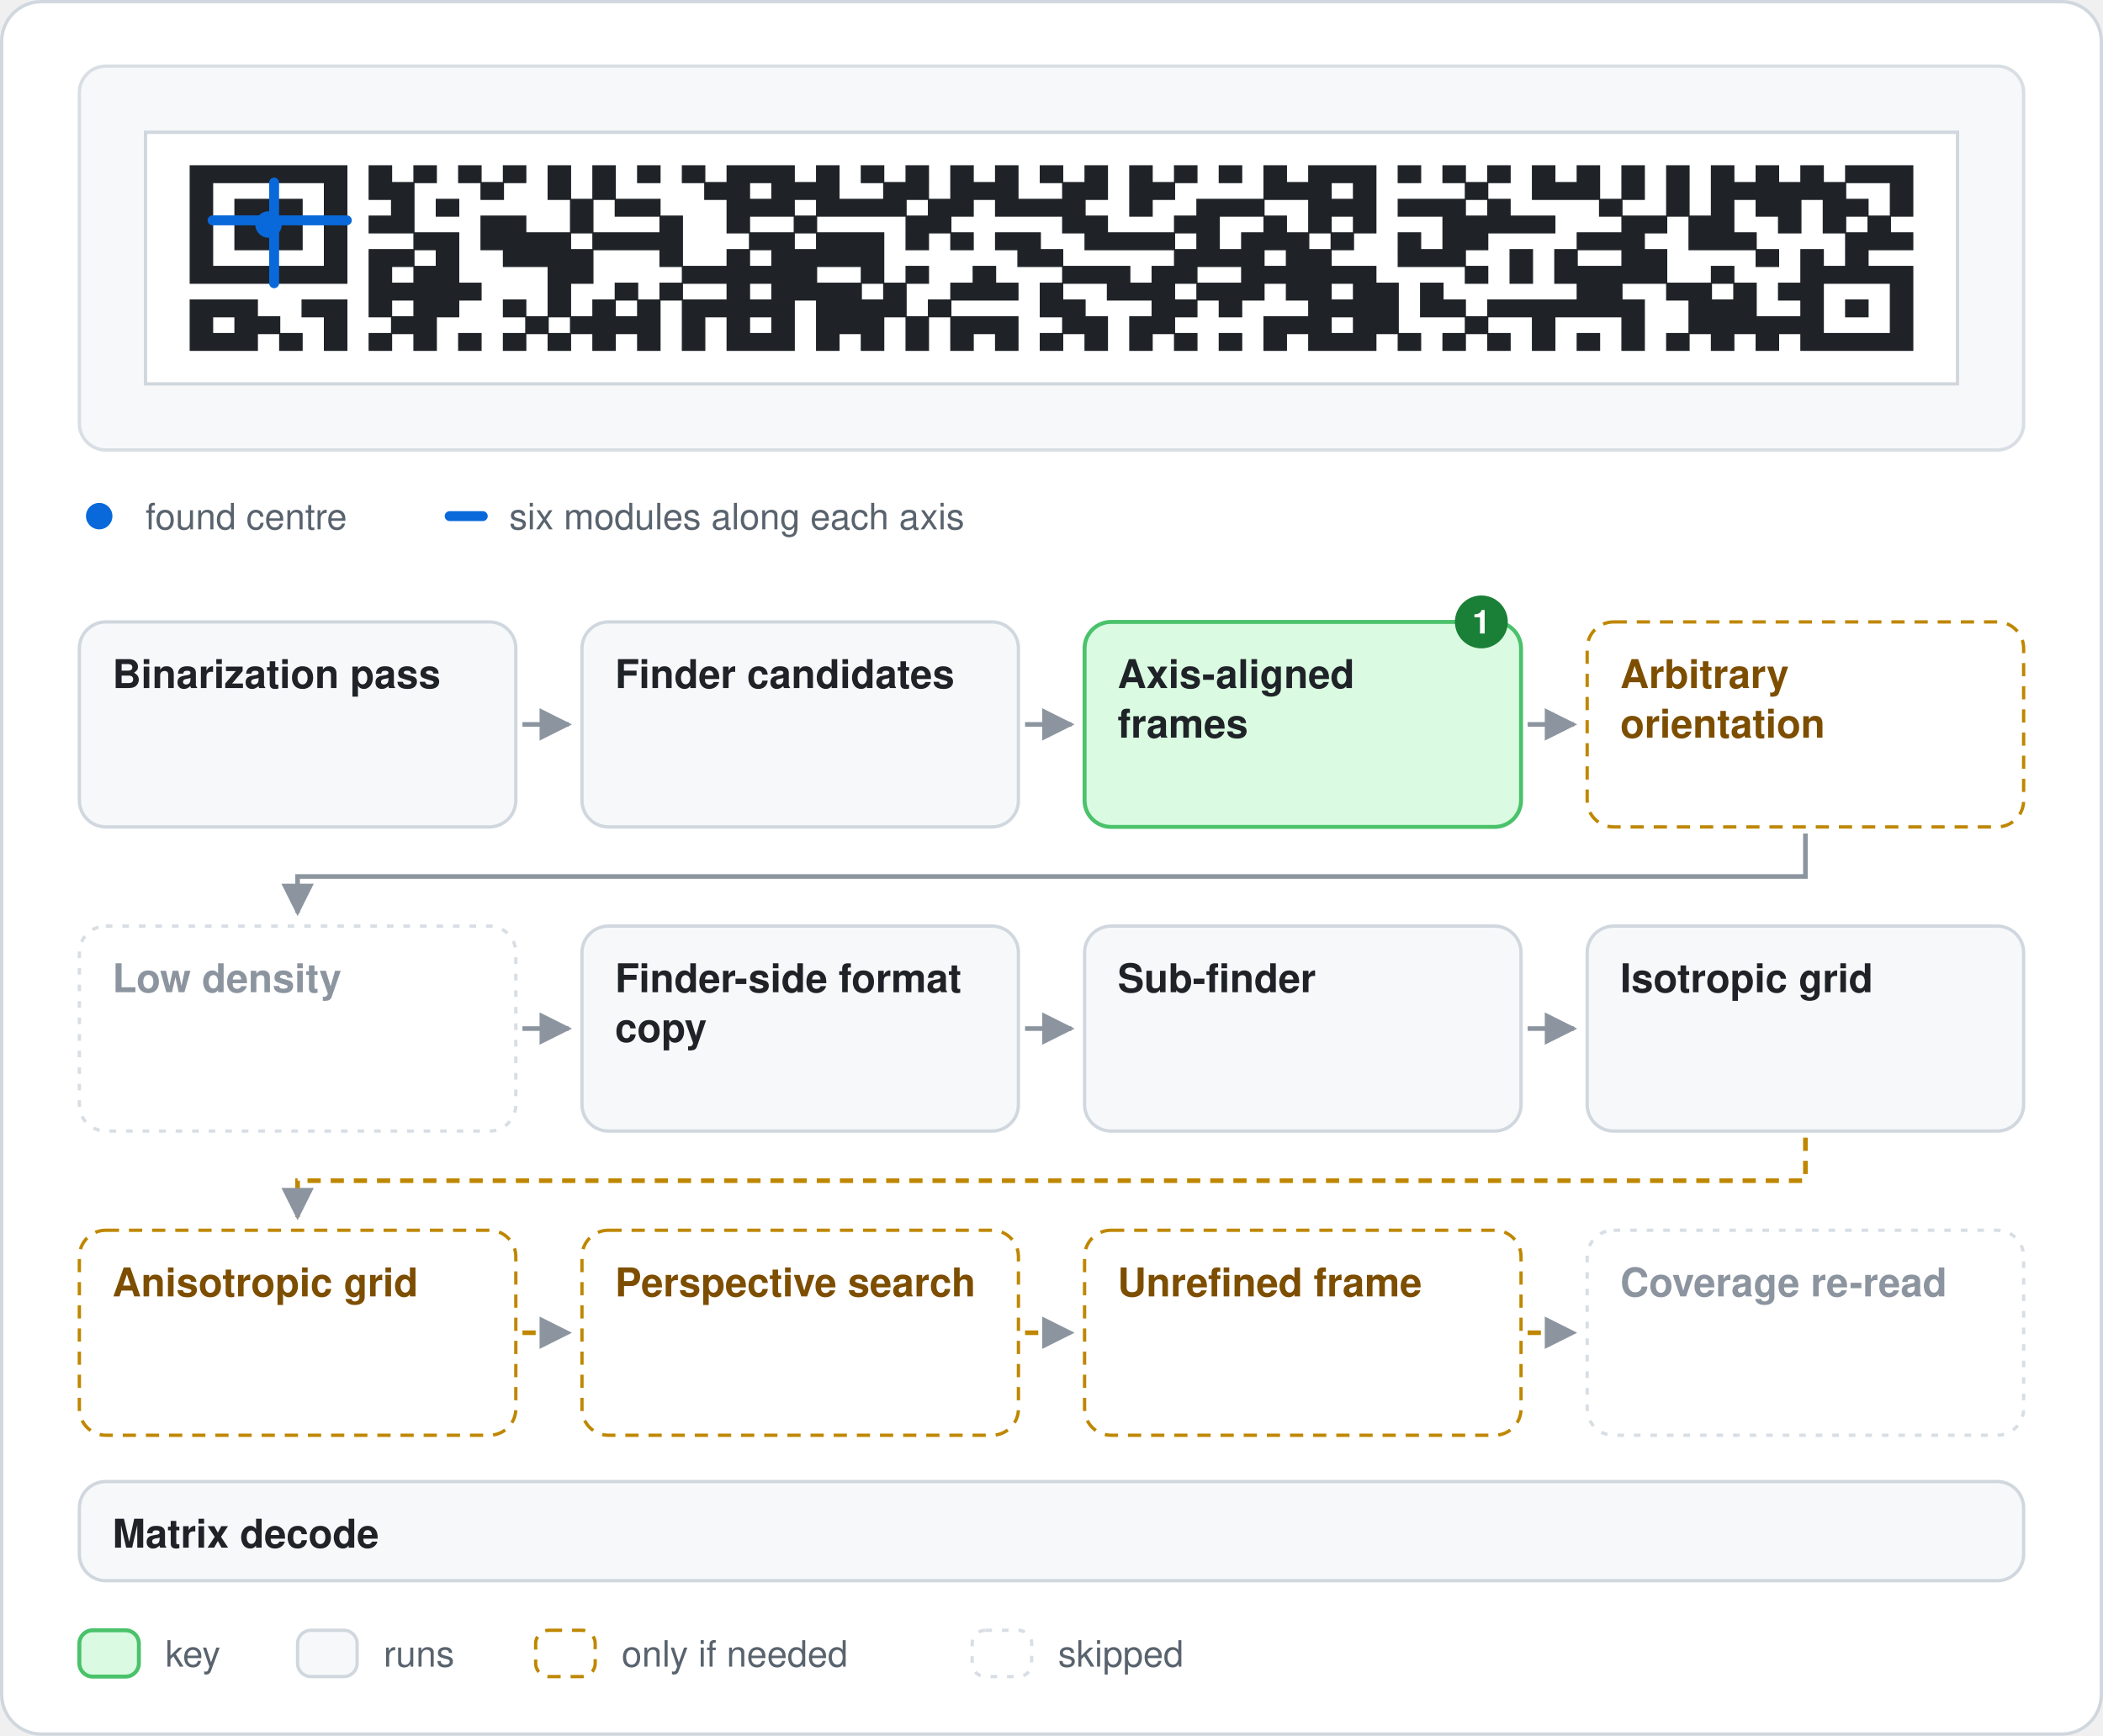
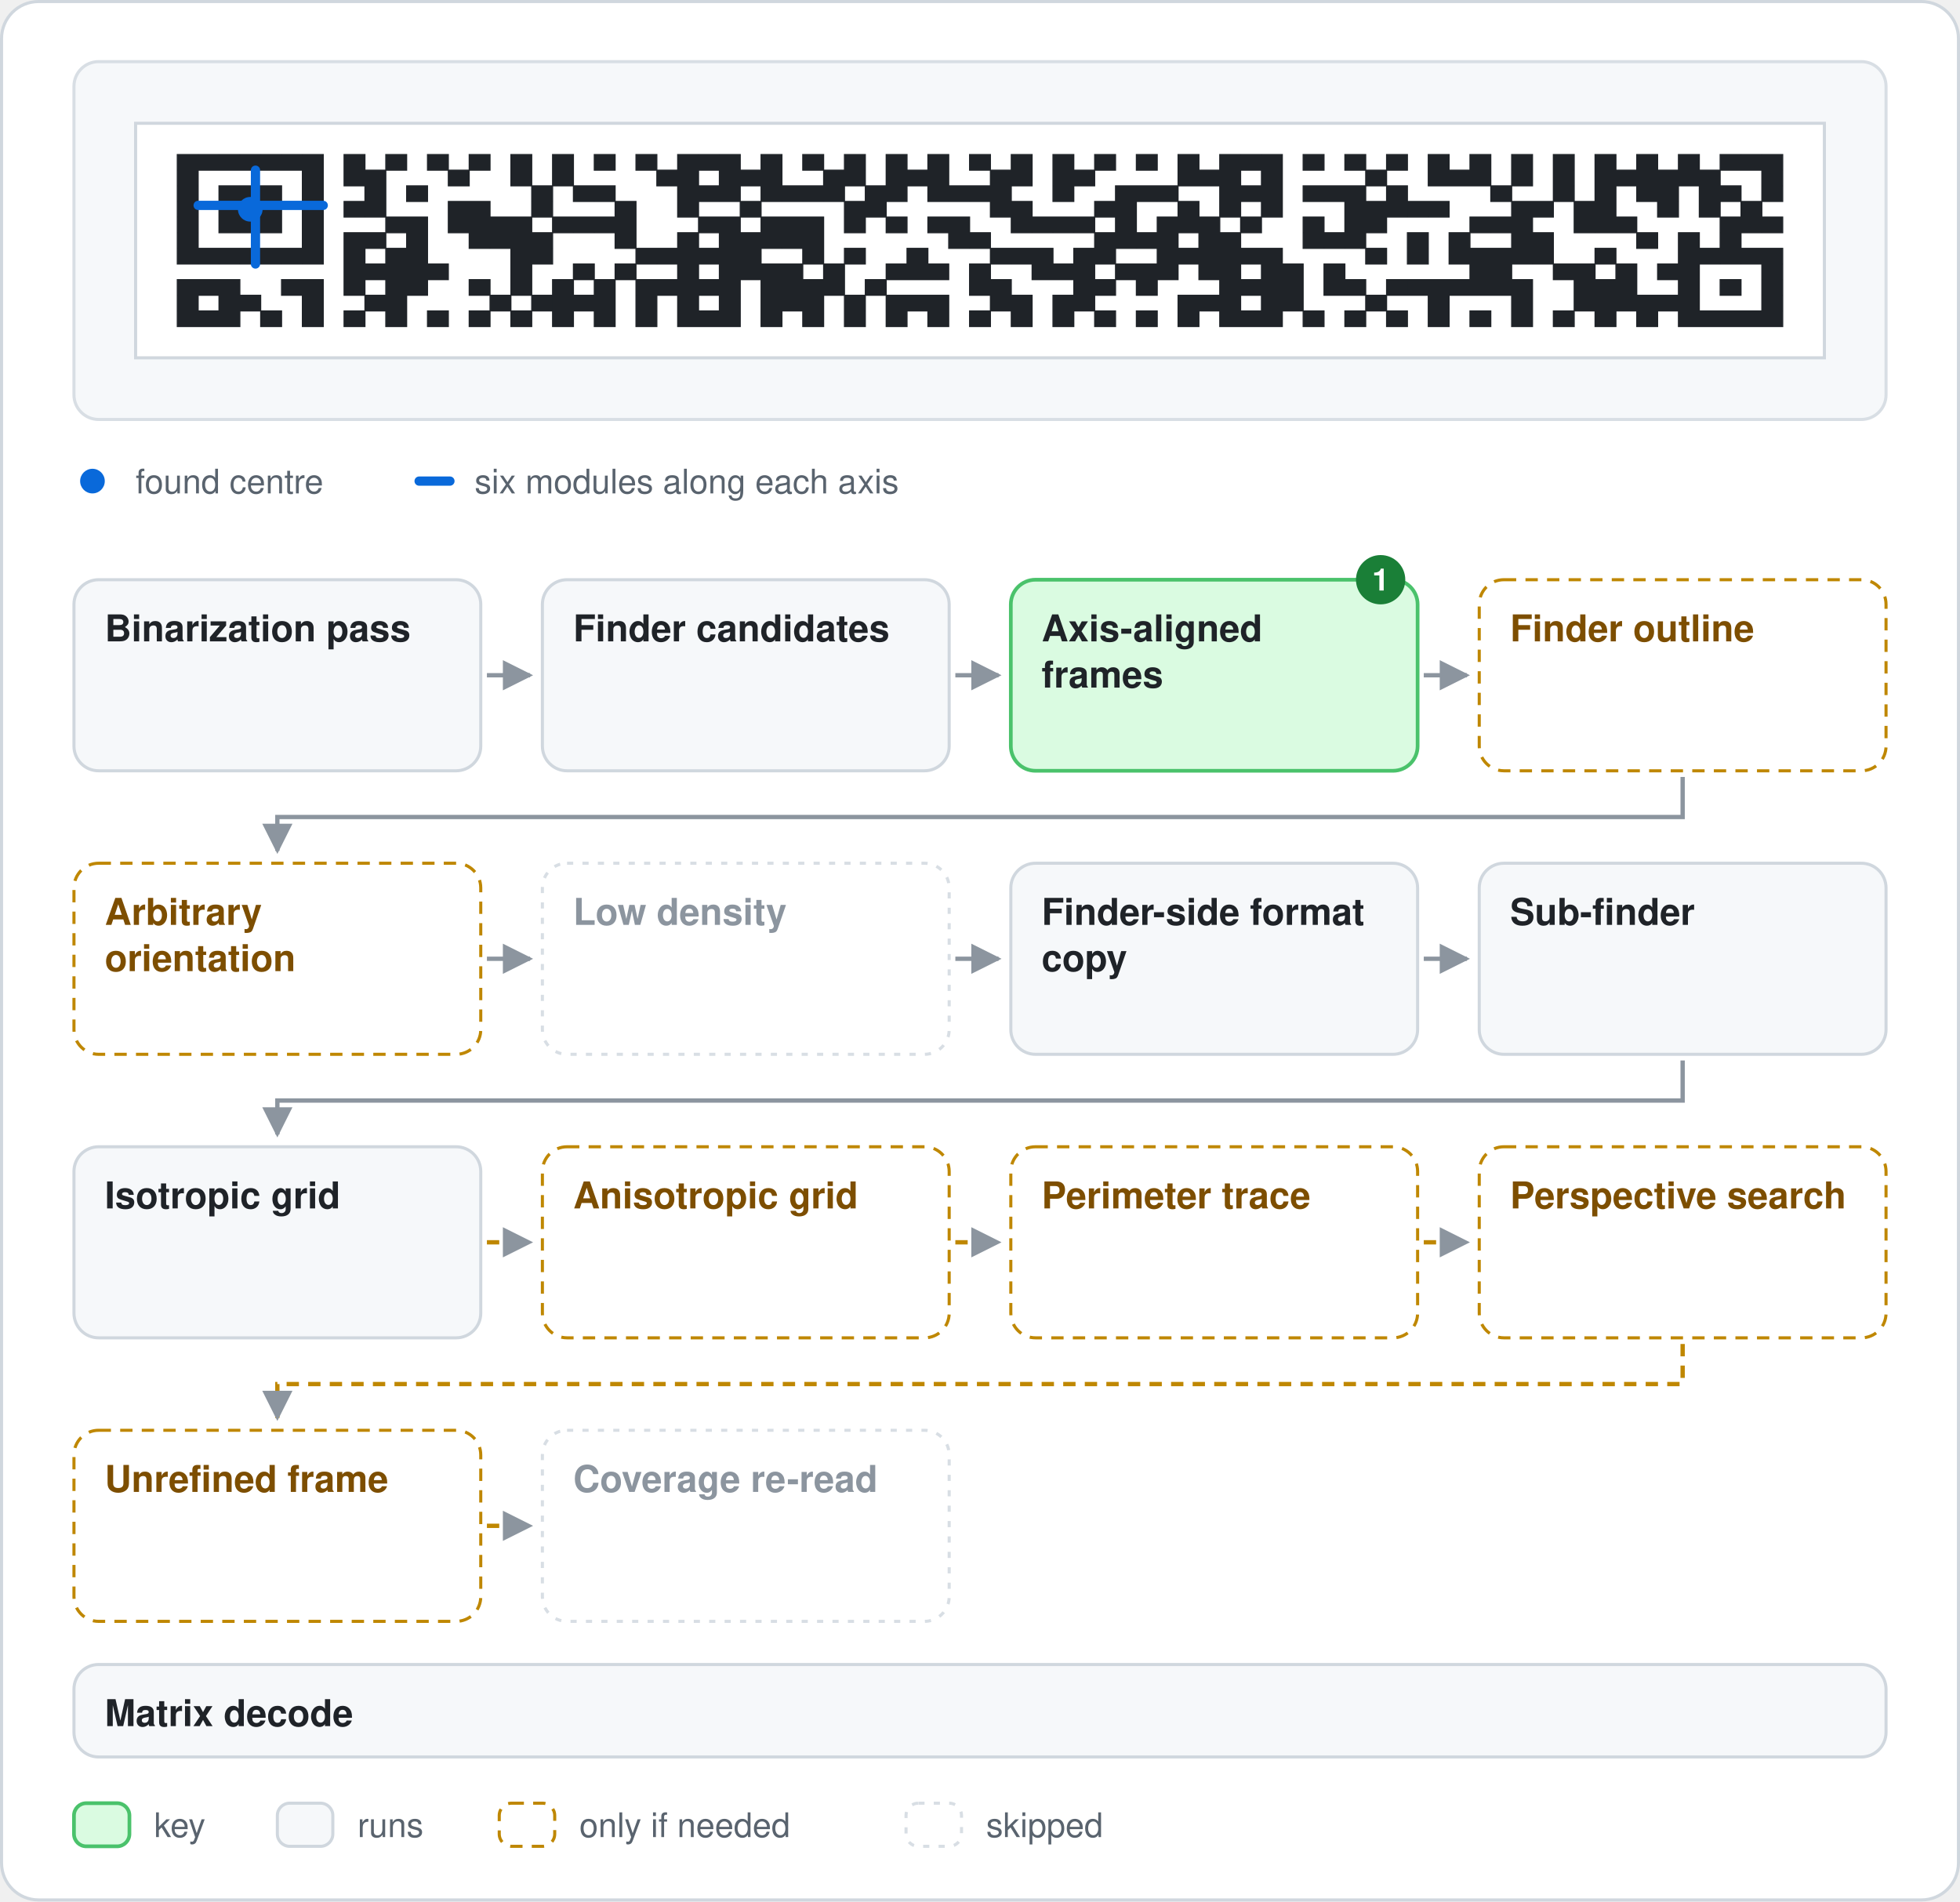
- <svg xmlns="http://www.w3.org/2000/svg" width="636" height="525" viewBox="0 0 636 525">
+ <svg xmlns="http://www.w3.org/2000/svg" width="636" height="617" viewBox="0 0 636 617">
  <style>
.card{fill:#ffffff;stroke:#d0d7de}
.box{fill:#f6f8fa;stroke:#d8dee4}
.h{font:600 12px -apple-system,'Segoe UI',Helvetica,Arial,sans-serif;fill:#1f2328}
.xs{font:11px -apple-system,'Segoe UI',Helvetica,Arial,sans-serif;fill:#59636e}
.lab{font:600 11px -apple-system,'Segoe UI',Helvetica,Arial,sans-serif;fill:#0969da;paint-order:stroke;stroke:#ffffff;stroke-width:3px;stroke-linejoin:round}
.estt{font:600 11px -apple-system,'Segoe UI',Helvetica,Arial,sans-serif;fill:#57606a;paint-order:stroke;stroke:#ffffff;stroke-width:3px;stroke-linejoin:round}
.rowt{font:600 11px -apple-system,'Segoe UI',Helvetica,Arial,sans-serif;fill:#8250df;paint-order:stroke;stroke:#ffffff;stroke-width:3px;stroke-linejoin:round}
.ink{fill:#1f2328}
.paper{fill:#ffffff}
.det{fill:#0969da}
.detl{stroke:#0969da;fill:none;stroke-width:1.6}
.detd{stroke:#0969da;fill:none;stroke-width:1.4;stroke-dasharray:5 3}
.pred{stroke:#bf8700;fill:none;stroke-width:1.6;stroke-dasharray:4 3}
.twopx{fill:#bf8700;fill-opacity:.35}
.predr{stroke:#bf8700;fill:#ffffff;stroke-width:1.6}
.est{stroke:#6e7781;fill:none;stroke-width:1.4;stroke-dasharray:3 3}
.estx{stroke:#57606a;fill:none;stroke-width:2.4}
.row{stroke:#8250df;fill:none;stroke-width:2.2;stroke-dasharray:5 3}
.tick{stroke:#0969da;fill:none;stroke-width:3;stroke-linecap:round}
.err{stroke:#cf222e;fill:none;stroke-width:1.8}
.pt{fill:#0969da;fill-opacity:.7}
.hist{fill:#d0d7de;stroke:#8c959f;stroke-width:1}
.thr{stroke:#bf8700;stroke-width:1.6;stroke-dasharray:3 2}
.sep{stroke:#d8dee4;stroke-width:1}
.fmt{fill:#0969da;fill-opacity:.55}
.lat{stroke:#0969da;stroke-opacity:.85;stroke-width:1.4;fill:none}
.blk{stroke:#8250df;stroke-opacity:.35;stroke-width:.8;fill:none}
.arrow{stroke:#8c959f;stroke-width:1.6;fill:none}
.num{font:600 10px -apple-system,'Segoe UI',Helvetica,Arial,sans-serif;fill:#ffffff}
.bk{fill:#dafbe1;stroke:#4ac26b;stroke-width:1.2}.bkt{font:600 12px -apple-system,'Segoe UI',Helvetica,Arial,sans-serif;fill:#1f2328}
.bu{fill:#f6f8fa;stroke:#d0d7de}.but{font:600 12px -apple-system,'Segoe UI',Helvetica,Arial,sans-serif;fill:#1f2328}
.bc{fill:#ffffff;stroke:#bf8700;stroke-dasharray:4 3}.bct{font:600 12px -apple-system,'Segoe UI',Helvetica,Arial,sans-serif;fill:#7d4e00}
.bs{fill:#ffffff;stroke:#d8dee4;stroke-dasharray:2 3}.bst{font:600 12px -apple-system,'Segoe UI',Helvetica,Arial,sans-serif;fill:#8c959f}
.flow{stroke:#8c959f;stroke-width:1.4;fill:none}
.flowd{stroke:#bf8700;stroke-width:1.4;fill:none;stroke-dasharray:4 3}
</style>
  <defs>
    <marker id="ah" viewBox="0 0 10 10" refX="9" refY="5" markerWidth="7" markerHeight="7" orient="auto-start-reverse">
      <path d="M0 0L10 5L0 10z" fill="#8c959f" />
    </marker>
  </defs>
-   <rect class="card" x="0.5" y="0.5" width="635" height="524" rx="12" />
+   <rect class="card" x="0.5" y="0.5" width="635" height="616" rx="12" />
  <rect class="box" x="24" y="20" width="588" height="116.11" rx="8" />
  <path fill="#ffffff" stroke="#d0d7de" d="M44 40L592 40L592 116.11L44 116.11Z" />
  <path fill="#1f2328" stroke="#1f2328" stroke-width="0.35" d="M57.53 50.15L64.3 50.15L64.3 55.22L57.53 55.22ZM64.3 50.15L71.06 50.15L71.06 55.22L64.3 55.22ZM71.06 50.15L77.83 50.15L77.83 55.22L71.06 55.22ZM77.83 50.15L84.59 50.15L84.59 55.22L77.83 55.22ZM84.59 50.15L91.36 50.15L91.36 55.22L84.59 55.22ZM91.36 50.15L98.12 50.15L98.12 55.22L91.36 55.22ZM98.12 50.15L104.89 50.15L104.89 55.22L98.12 55.22ZM111.65 50.15L118.42 50.15L118.42 55.22L111.65 55.22ZM125.19 50.15L131.95 50.15L131.95 55.22L125.19 55.22ZM138.72 50.15L145.48 50.15L145.48 55.22L138.72 55.22ZM152.25 50.15L159.01 50.15L159.01 55.22L152.25 55.22ZM165.78 50.15L172.54 50.15L172.54 55.22L165.78 55.22ZM179.31 50.15L186.07 50.15L186.07 55.22L179.31 55.22ZM192.84 50.15L199.6 50.15L199.6 55.22L192.84 55.22ZM206.37 50.15L213.14 50.15L213.14 55.22L206.37 55.22ZM219.9 50.15L226.67 50.15L226.67 55.22L219.9 55.22ZM226.67 50.15L233.43 50.15L233.43 55.22L226.67 55.22ZM233.43 50.15L240.2 50.15L240.2 55.22L233.43 55.22ZM246.96 50.15L253.73 50.15L253.73 55.22L246.96 55.22ZM260.49 50.15L267.26 50.15L267.26 55.22L260.49 55.22ZM274.02 50.15L280.79 50.15L280.79 55.22L274.02 55.22ZM287.56 50.15L294.32 50.15L294.32 55.22L287.56 55.22ZM301.09 50.15L307.85 50.15L307.85 55.22L301.09 55.22ZM314.62 50.15L321.38 50.15L321.38 55.22L314.62 55.22ZM328.15 50.15L334.91 50.15L334.91 55.22L328.15 55.22ZM341.68 50.15L348.44 50.15L348.44 55.22L341.68 55.22ZM355.21 50.15L361.98 50.15L361.98 55.22L355.21 55.22ZM368.74 50.15L375.51 50.15L375.51 55.22L368.74 55.22ZM382.27 50.15L389.04 50.15L389.04 55.22L382.27 55.22ZM395.8 50.15L402.57 50.15L402.57 55.22L395.8 55.22ZM402.57 50.15L409.33 50.15L409.33 55.22L402.57 55.22ZM409.33 50.15L416.1 50.15L416.1 55.22L409.33 55.22ZM422.86 50.15L429.63 50.15L429.63 55.22L422.86 55.22ZM436.4 50.15L443.16 50.15L443.16 55.22L436.4 55.22ZM449.93 50.15L456.69 50.15L456.69 55.22L449.93 55.22ZM463.46 50.15L470.22 50.15L470.22 55.22L463.46 55.22ZM476.99 50.15L483.75 50.15L483.75 55.22L476.99 55.22ZM490.52 50.15L497.28 50.15L497.28 55.22L490.52 55.22ZM504.05 50.15L510.81 50.15L510.81 55.22L504.05 55.22ZM517.58 50.15L524.35 50.15L524.35 55.22L517.58 55.22ZM531.11 50.15L537.88 50.15L537.88 55.22L531.11 55.22ZM544.64 50.15L551.41 50.15L551.41 55.22L544.64 55.22ZM558.17 50.15L564.94 50.15L564.94 55.22L558.17 55.22ZM564.94 50.15L571.7 50.15L571.7 55.22L564.94 55.22ZM571.7 50.15L578.47 50.15L578.47 55.22L571.7 55.22ZM57.53 55.22L64.3 55.22L64.3 60.3L57.53 60.3ZM98.12 55.22L104.89 55.22L104.89 60.3L98.12 60.3ZM111.65 55.22L118.42 55.22L118.42 60.3L111.65 60.3ZM118.42 55.22L125.19 55.22L125.19 60.3L118.42 60.3ZM145.48 55.22L152.25 55.22L152.25 60.3L145.48 60.3ZM165.78 55.22L172.54 55.22L172.54 60.3L165.78 60.3ZM179.31 55.22L186.07 55.22L186.07 60.3L179.31 60.3ZM213.14 55.22L219.9 55.22L219.9 60.3L213.14 60.3ZM219.9 55.22L226.67 55.22L226.67 60.3L219.9 60.3ZM233.43 55.22L240.2 55.22L240.2 60.3L233.43 60.3ZM240.2 55.22L246.96 55.22L246.96 60.3L240.2 60.3ZM246.96 55.22L253.73 55.22L253.73 60.3L246.96 60.3ZM267.26 55.22L274.02 55.22L274.02 60.3L267.26 60.3ZM274.02 55.22L280.79 55.22L280.79 60.3L274.02 60.3ZM287.56 55.22L294.32 55.22L294.32 60.3L287.56 60.3ZM294.32 55.22L301.09 55.22L301.09 60.3L294.32 60.3ZM301.09 55.22L307.85 55.22L307.85 60.3L301.09 60.3ZM321.38 55.22L328.15 55.22L328.15 60.3L321.38 60.3ZM328.15 55.22L334.91 55.22L334.91 60.3L328.15 60.3ZM341.68 55.22L348.44 55.22L348.44 60.3L341.68 60.3ZM348.44 55.22L355.21 55.22L355.21 60.3L348.44 60.3ZM382.27 55.22L389.04 55.22L389.04 60.3L382.27 60.3ZM389.04 55.22L395.8 55.22L395.8 60.3L389.04 60.3ZM395.8 55.22L402.57 55.22L402.57 60.3L395.8 60.3ZM409.33 55.22L416.1 55.22L416.1 60.3L409.33 60.3ZM443.16 55.22L449.93 55.22L449.93 60.3L443.16 60.3ZM463.46 55.22L470.22 55.22L470.22 60.3L463.46 60.3ZM470.22 55.22L476.99 55.22L476.99 60.3L470.22 60.3ZM476.99 55.22L483.75 55.22L483.75 60.3L476.99 60.3ZM490.52 55.22L497.28 55.22L497.28 60.3L490.52 60.3ZM504.05 55.22L510.81 55.22L510.81 60.3L504.05 60.3ZM517.58 55.22L524.35 55.22L524.35 60.3L517.58 60.3ZM524.35 55.22L531.11 55.22L531.11 60.3L524.35 60.3ZM531.11 55.22L537.88 55.22L537.88 60.3L531.11 60.3ZM537.88 55.22L544.64 55.22L544.64 60.3L537.88 60.3ZM544.64 55.22L551.41 55.22L551.41 60.3L544.64 60.3ZM551.41 55.22L558.17 55.22L558.17 60.3L551.41 60.3ZM571.7 55.22L578.47 55.22L578.47 60.3L571.7 60.3ZM57.53 60.3L64.3 60.3L64.3 65.37L57.53 65.37ZM71.06 60.3L77.83 60.3L77.83 65.37L71.06 65.37ZM77.83 60.3L84.59 60.3L84.59 65.37L77.83 65.37ZM84.59 60.3L91.36 60.3L91.36 65.37L84.59 65.37ZM98.12 60.3L104.89 60.3L104.89 65.37L98.12 65.37ZM118.42 60.3L125.19 60.3L125.19 65.37L118.42 65.37ZM131.95 60.3L138.72 60.3L138.72 65.37L131.95 65.37ZM172.54 60.3L179.31 60.3L179.31 65.37L172.54 65.37ZM186.07 60.3L192.84 60.3L192.84 65.37L186.07 65.37ZM192.84 60.3L199.6 60.3L199.6 65.37L192.84 65.37ZM219.9 60.3L226.67 60.3L226.67 65.37L219.9 65.37ZM226.67 60.3L233.43 60.3L233.43 65.37L226.67 65.37ZM233.43 60.3L240.2 60.3L240.2 65.37L233.43 65.37ZM246.96 60.3L253.73 60.3L253.73 65.37L246.96 65.37ZM253.73 60.3L260.49 60.3L260.49 65.37L253.73 65.37ZM260.49 60.3L267.26 60.3L267.26 65.37L260.49 65.37ZM267.26 60.3L274.02 60.3L274.02 65.37L267.26 65.37ZM280.79 60.3L287.56 60.3L287.56 65.37L280.79 65.37ZM287.56 60.3L294.32 60.3L294.32 65.37L287.56 65.37ZM301.09 60.3L307.85 60.3L307.85 65.37L301.09 65.37ZM307.85 60.3L314.62 60.3L314.62 65.37L307.85 65.37ZM314.62 60.3L321.38 60.3L321.38 65.37L314.62 65.37ZM321.38 60.3L328.15 60.3L328.15 65.37L321.38 65.37ZM341.68 60.3L348.44 60.3L348.44 65.37L341.68 65.37ZM361.98 60.3L368.74 60.3L368.74 65.37L361.98 65.37ZM368.74 60.3L375.51 60.3L375.51 65.37L368.74 65.37ZM375.51 60.3L382.27 60.3L382.27 65.37L375.51 65.37ZM395.8 60.3L402.57 60.3L402.57 65.37L395.8 65.37ZM402.57 60.3L409.33 60.3L409.33 65.37L402.57 65.37ZM409.33 60.3L416.1 60.3L416.1 65.37L409.33 65.37ZM422.86 60.3L429.63 60.3L429.63 65.37L422.86 65.37ZM429.63 60.3L436.4 60.3L436.4 65.37L429.63 65.37ZM436.4 60.3L443.16 60.3L443.16 65.37L436.4 65.37ZM449.93 60.3L456.69 60.3L456.69 65.37L449.93 65.37ZM483.75 60.3L490.52 60.3L490.52 65.37L483.75 65.37ZM504.05 60.3L510.81 60.3L510.81 65.37L504.05 65.37ZM517.58 60.3L524.35 60.3L524.35 65.37L517.58 65.37ZM531.11 60.3L537.88 60.3L537.88 65.37L531.11 65.37ZM537.88 60.3L544.64 60.3L544.64 65.37L537.88 65.37ZM551.41 60.3L558.17 60.3L558.17 65.37L551.41 65.37ZM558.17 60.3L564.94 60.3L564.94 65.37L558.17 65.37ZM571.7 60.3L578.47 60.3L578.47 65.37L571.7 65.37ZM57.53 65.37L64.3 65.37L64.3 70.44L57.53 70.44ZM71.06 65.37L77.83 65.37L77.83 70.44L71.06 70.44ZM77.83 65.37L84.59 65.37L84.59 70.44L77.83 70.44ZM84.59 65.37L91.36 65.37L91.36 70.44L84.59 70.44ZM98.12 65.37L104.89 65.37L104.89 70.44L98.12 70.44ZM111.65 65.37L118.42 65.37L118.42 70.44L111.65 70.44ZM118.42 65.37L125.19 65.37L125.19 70.44L118.42 70.44ZM145.48 65.37L152.25 65.37L152.25 70.44L145.48 70.44ZM152.25 65.37L159.01 65.37L159.01 70.44L152.25 70.44ZM172.54 65.37L179.31 65.37L179.31 70.44L172.54 70.44ZM199.6 65.37L206.37 65.37L206.37 70.44L199.6 70.44ZM219.9 65.37L226.67 65.37L226.67 70.44L219.9 70.44ZM240.2 65.37L246.96 65.37L246.96 70.44L240.2 70.44ZM274.02 65.37L280.79 65.37L280.79 70.44L274.02 70.44ZM280.79 65.37L287.56 65.37L287.56 70.44L280.79 70.44ZM321.38 65.37L328.15 65.37L328.15 70.44L321.38 70.44ZM328.15 65.37L334.91 65.37L334.91 70.44L328.15 70.44ZM355.21 65.37L361.98 65.37L361.98 70.44L355.21 70.44ZM361.98 65.37L368.74 65.37L368.74 70.44L361.98 70.44ZM382.27 65.37L389.04 65.37L389.04 70.44L382.27 70.44ZM395.8 65.37L402.57 65.37L402.57 70.44L395.8 70.44ZM409.33 65.37L416.1 65.37L416.1 70.44L409.33 70.44ZM436.4 65.37L443.16 65.37L443.16 70.44L436.4 70.44ZM443.16 65.37L449.93 65.37L449.93 70.44L443.16 70.44ZM449.93 65.37L456.69 65.37L456.69 70.44L449.93 70.44ZM456.69 65.37L463.46 65.37L463.46 70.44L456.69 70.44ZM463.46 65.37L470.22 65.37L470.22 70.44L463.46 70.44ZM490.52 65.37L497.28 65.37L497.28 70.44L490.52 70.44ZM497.28 65.37L504.05 65.37L504.05 70.44L497.28 70.44ZM510.81 65.37L517.58 65.37L517.58 70.44L510.81 70.44ZM517.58 65.37L524.35 65.37L524.35 70.44L517.58 70.44ZM537.88 65.37L544.64 65.37L544.64 70.44L537.88 70.44ZM551.41 65.37L558.17 65.37L558.17 70.44L551.41 70.44ZM564.94 65.37L571.7 65.37L571.7 70.44L564.94 70.44ZM57.53 70.44L64.3 70.44L64.3 75.52L57.53 75.52ZM71.06 70.44L77.83 70.44L77.83 75.52L71.06 75.52ZM77.83 70.44L84.59 70.44L84.59 75.52L77.83 75.52ZM84.59 70.44L91.36 70.44L91.36 75.52L84.59 75.52ZM98.12 70.44L104.89 70.44L104.89 75.52L98.12 75.52ZM125.19 70.44L131.95 70.44L131.95 75.52L125.19 75.52ZM131.95 70.44L138.72 70.44L138.72 75.52L131.95 75.52ZM145.48 70.44L152.25 70.44L152.25 75.52L145.48 75.52ZM152.25 70.44L159.01 70.44L159.01 75.52L152.25 75.52ZM159.01 70.44L165.78 70.44L165.78 75.52L159.01 75.52ZM165.78 70.44L172.54 70.44L172.54 75.52L165.78 75.52ZM179.31 70.44L186.07 70.44L186.07 75.52L179.31 75.52ZM186.07 70.44L192.84 70.44L192.84 75.52L186.07 75.52ZM192.84 70.44L199.6 70.44L199.6 75.52L192.84 75.52ZM199.6 70.44L206.37 70.44L206.37 75.52L199.6 75.52ZM226.67 70.44L233.43 70.44L233.43 75.52L226.67 75.52ZM233.43 70.44L240.2 70.44L240.2 75.52L233.43 75.52ZM246.96 70.44L253.73 70.44L253.73 75.52L246.96 75.52ZM253.73 70.44L260.49 70.44L260.49 75.52L253.73 75.52ZM260.49 70.44L267.26 70.44L267.26 75.52L260.49 75.52ZM274.02 70.44L280.79 70.44L280.79 75.52L274.02 75.52ZM287.56 70.44L294.32 70.44L294.32 75.52L287.56 75.52ZM301.09 70.44L307.85 70.44L307.85 75.52L301.09 75.52ZM307.85 70.44L314.62 70.44L314.62 75.52L307.85 75.52ZM328.15 70.44L334.91 70.44L334.91 75.52L328.15 75.52ZM334.91 70.44L341.68 70.44L341.68 75.52L334.91 75.52ZM341.68 70.44L348.44 70.44L348.44 75.52L341.68 75.52ZM348.44 70.44L355.21 70.44L355.21 75.52L348.44 75.52ZM361.98 70.44L368.74 70.44L368.74 75.52L361.98 75.52ZM375.51 70.44L382.27 70.44L382.27 75.52L375.51 75.52ZM382.27 70.44L389.04 70.44L389.04 75.52L382.27 75.52ZM389.04 70.44L395.8 70.44L395.8 75.52L389.04 75.52ZM402.57 70.44L409.33 70.44L409.33 75.52L402.57 75.52ZM422.86 70.44L429.63 70.44L429.63 75.52L422.86 75.52ZM436.4 70.44L443.16 70.44L443.16 75.52L436.4 75.52ZM443.16 70.44L449.93 70.44L449.93 75.52L443.16 75.52ZM476.99 70.44L483.75 70.44L483.75 75.52L476.99 75.52ZM483.75 70.44L490.52 70.44L490.52 75.52L483.75 75.52ZM490.52 70.44L497.28 70.44L497.28 75.52L490.52 75.52ZM510.81 70.44L517.58 70.44L517.58 75.52L510.81 75.52ZM517.58 70.44L524.35 70.44L524.35 75.52L517.58 75.52ZM524.35 70.44L531.11 70.44L531.11 75.52L524.35 75.52ZM558.17 70.44L564.94 70.44L564.94 75.52L558.17 75.52ZM564.94 70.44L571.7 70.44L571.7 75.52L564.94 75.52ZM571.7 70.44L578.47 70.44L578.47 75.52L571.7 75.52ZM57.53 75.52L64.3 75.52L64.3 80.59L57.53 80.59ZM98.12 75.52L104.89 75.52L104.89 80.59L98.12 80.59ZM111.65 75.52L118.42 75.52L118.42 80.59L111.65 80.59ZM118.42 75.52L125.19 75.52L125.19 80.59L118.42 80.59ZM131.95 75.52L138.72 75.52L138.72 80.59L131.95 80.59ZM152.25 75.52L159.01 75.52L159.01 80.59L152.25 80.59ZM159.01 75.52L165.78 75.52L165.78 80.59L159.01 80.59ZM165.78 75.52L172.54 75.52L172.54 80.59L165.78 80.59ZM172.54 75.52L179.31 75.52L179.31 80.59L172.54 80.59ZM199.6 75.52L206.37 75.52L206.37 80.59L199.6 80.59ZM219.9 75.52L226.67 75.52L226.67 80.59L219.9 80.59ZM233.43 75.52L240.2 75.52L240.2 80.59L233.43 80.59ZM240.2 75.52L246.96 75.52L246.96 80.59L240.2 80.59ZM246.96 75.52L253.73 75.52L253.73 80.59L246.96 80.59ZM253.73 75.52L260.49 75.52L260.49 80.59L253.73 80.59ZM260.49 75.52L267.26 75.52L267.26 80.59L260.49 80.59ZM307.85 75.52L314.62 75.52L314.62 80.59L307.85 80.59ZM314.62 75.52L321.38 75.52L321.38 80.59L314.62 80.59ZM355.21 75.52L361.98 75.52L361.98 80.59L355.21 80.59ZM361.98 75.52L368.74 75.52L368.74 80.59L361.98 80.59ZM368.74 75.52L375.51 75.52L375.51 80.59L368.74 80.59ZM375.51 75.52L382.27 75.52L382.27 80.59L375.51 80.59ZM389.04 75.52L395.8 75.52L395.8 80.59L389.04 80.59ZM395.8 75.52L402.57 75.52L402.57 80.59L395.8 80.59ZM422.86 75.52L429.63 75.52L429.63 80.59L422.86 80.59ZM429.63 75.52L436.4 75.52L436.4 80.59L429.63 80.59ZM436.4 75.52L443.16 75.52L443.16 80.59L436.4 80.59ZM456.69 75.52L463.46 75.52L463.46 80.59L456.69 80.59ZM470.22 75.52L476.99 75.52L476.99 80.59L470.22 80.59ZM490.52 75.52L497.28 75.52L497.28 80.59L490.52 80.59ZM497.28 75.52L504.05 75.52L504.05 80.59L497.28 80.59ZM531.11 75.52L537.88 75.52L537.88 80.59L531.11 80.59ZM544.64 75.52L551.41 75.52L551.41 80.59L544.64 80.59ZM558.17 75.52L564.94 75.52L564.94 80.59L558.17 80.59ZM57.53 80.59L64.3 80.59L64.3 85.67L57.53 85.67ZM64.3 80.59L71.06 80.59L71.06 85.67L64.3 85.67ZM71.06 80.59L77.83 80.59L77.83 85.67L71.06 85.67ZM77.83 80.59L84.59 80.59L84.59 85.67L77.83 85.67ZM84.59 80.59L91.36 80.59L91.36 85.67L84.59 85.67ZM91.36 80.59L98.12 80.59L98.12 85.67L91.36 85.67ZM98.12 80.59L104.89 80.59L104.89 85.67L98.12 85.67ZM111.65 80.59L118.42 80.59L118.42 85.67L111.65 85.67ZM125.19 80.59L131.95 80.59L131.95 85.67L125.19 85.67ZM131.95 80.59L138.72 80.59L138.72 85.67L131.95 85.67ZM165.78 80.59L172.54 80.59L172.54 85.67L165.78 85.67ZM172.54 80.59L179.31 80.59L179.31 85.67L172.54 85.67ZM206.37 80.59L213.14 80.59L213.14 85.67L206.37 85.67ZM213.14 80.59L219.9 80.59L219.9 85.67L213.14 85.67ZM219.9 80.59L226.67 80.59L226.67 85.67L219.9 85.67ZM226.67 80.59L233.43 80.59L233.43 85.67L226.67 85.67ZM233.43 80.59L240.2 80.59L240.2 85.67L233.43 85.67ZM240.2 80.59L246.96 80.59L246.96 85.67L240.2 85.67ZM260.49 80.59L267.26 80.59L267.26 85.67L260.49 85.67ZM274.02 80.59L280.79 80.59L280.79 85.67L274.02 85.67ZM294.32 80.59L301.09 80.59L301.09 85.67L294.32 85.67ZM321.38 80.59L328.15 80.59L328.15 85.67L321.38 85.67ZM328.15 80.59L334.91 80.59L334.91 85.67L328.15 85.67ZM334.91 80.59L341.68 80.59L341.68 85.67L334.91 85.67ZM348.44 80.59L355.21 80.59L355.21 85.67L348.44 85.67ZM355.21 80.59L361.98 80.59L361.98 85.67L355.21 85.67ZM375.51 80.59L382.27 80.59L382.27 85.67L375.51 85.67ZM382.27 80.59L389.04 80.59L389.04 85.67L382.27 85.67ZM389.04 80.59L395.8 80.59L395.8 85.67L389.04 85.67ZM395.8 80.59L402.57 80.59L402.57 85.67L395.8 85.67ZM402.57 80.59L409.33 80.59L409.33 85.67L402.57 85.67ZM409.33 80.59L416.1 80.59L416.1 85.67L409.33 85.67ZM443.16 80.59L449.93 80.59L449.93 85.67L443.16 85.67ZM456.69 80.59L463.46 80.59L463.46 85.67L456.69 85.67ZM470.22 80.59L476.99 80.59L476.99 85.67L470.22 85.67ZM476.99 80.59L483.75 80.59L483.75 85.67L476.99 85.67ZM483.75 80.59L490.52 80.59L490.52 85.67L483.75 85.67ZM490.52 80.59L497.28 80.59L497.28 85.67L490.52 85.67ZM497.28 80.59L504.05 80.59L504.05 85.67L497.28 85.67ZM517.58 80.59L524.35 80.59L524.35 85.67L517.58 85.67ZM544.64 80.59L551.41 80.59L551.41 85.67L544.64 85.67ZM551.41 80.59L558.17 80.59L558.17 85.67L551.41 85.67ZM558.17 80.59L564.94 80.59L564.94 85.67L558.17 85.67ZM564.94 80.59L571.7 80.59L571.7 85.67L564.94 85.67ZM571.7 80.59L578.47 80.59L578.47 85.67L571.7 85.67ZM111.65 85.67L118.42 85.67L118.42 90.74L111.65 90.74ZM118.42 85.67L125.19 85.67L125.19 90.74L118.42 90.74ZM125.19 85.67L131.95 85.67L131.95 90.74L125.19 90.74ZM131.95 85.67L138.72 85.67L138.72 90.74L131.95 90.74ZM138.72 85.67L145.48 85.67L145.48 90.74L138.72 90.74ZM165.78 85.67L172.54 85.67L172.54 90.74L165.78 90.74ZM186.07 85.67L192.84 85.67L192.84 90.74L186.07 90.74ZM199.6 85.67L206.37 85.67L206.37 90.74L199.6 90.74ZM219.9 85.67L226.67 85.67L226.67 90.74L219.9 90.74ZM233.43 85.67L240.2 85.67L240.2 90.74L233.43 90.74ZM240.2 85.67L246.96 85.67L246.96 90.74L240.2 90.74ZM246.96 85.67L253.73 85.67L253.73 90.74L246.96 90.74ZM253.73 85.67L260.49 85.67L260.49 90.74L253.73 90.74ZM267.26 85.67L274.02 85.67L274.02 90.74L267.26 90.74ZM287.56 85.67L294.32 85.67L294.32 90.74L287.56 90.74ZM294.32 85.67L301.09 85.67L301.09 90.74L294.32 90.74ZM301.09 85.67L307.85 85.67L307.85 90.74L301.09 90.74ZM314.62 85.67L321.38 85.67L321.38 90.74L314.62 90.74ZM334.91 85.67L341.68 85.67L341.68 90.74L334.91 90.74ZM341.68 85.67L348.44 85.67L348.44 90.74L341.68 90.74ZM348.44 85.67L355.21 85.67L355.21 90.74L348.44 90.74ZM361.98 85.67L368.74 85.67L368.74 90.74L361.98 90.74ZM368.74 85.67L375.51 85.67L375.51 90.74L368.74 90.74ZM375.51 85.67L382.27 85.67L382.27 90.74L375.51 90.74ZM389.04 85.67L395.8 85.67L395.8 90.74L389.04 90.74ZM395.8 85.67L402.57 85.67L402.57 90.74L395.8 90.74ZM409.33 85.67L416.1 85.67L416.1 90.74L409.33 90.74ZM416.1 85.67L422.86 85.67L422.86 90.74L416.1 90.74ZM429.63 85.67L436.4 85.67L436.4 90.74L429.63 90.74ZM476.99 85.67L483.75 85.67L483.75 90.74L476.99 90.74ZM483.75 85.67L490.52 85.67L490.52 90.74L483.75 90.74ZM504.05 85.67L510.81 85.67L510.81 90.74L504.05 90.74ZM510.81 85.67L517.58 85.67L517.58 90.74L510.81 90.74ZM524.35 85.67L531.11 85.67L531.11 90.74L524.35 90.74ZM537.88 85.67L544.64 85.67L544.64 90.74L537.88 90.74ZM544.64 85.67L551.41 85.67L551.41 90.74L544.64 90.74ZM571.7 85.67L578.47 85.67L578.47 90.74L571.7 90.74ZM57.53 90.74L64.3 90.74L64.3 95.81L57.53 95.81ZM64.3 90.74L71.06 90.74L71.06 95.81L64.3 95.81ZM71.06 90.74L77.83 90.74L77.83 95.81L71.06 95.81ZM91.36 90.74L98.12 90.74L98.12 95.81L91.36 95.81ZM98.12 90.74L104.89 90.74L104.89 95.81L98.12 95.81ZM111.65 90.74L118.42 90.74L118.42 95.81L111.65 95.81ZM125.19 90.74L131.95 90.74L131.95 95.81L125.19 95.81ZM131.95 90.74L138.72 90.74L138.72 95.81L131.95 95.81ZM152.25 90.74L159.01 90.74L159.01 95.81L152.25 95.81ZM165.78 90.74L172.54 90.74L172.54 95.81L165.78 95.81ZM179.31 90.74L186.07 90.74L186.07 95.81L179.31 95.81ZM192.84 90.74L199.6 90.74L199.6 95.81L192.84 95.81ZM206.37 90.74L213.14 90.74L213.14 95.81L206.37 95.81ZM213.14 90.74L219.9 90.74L219.9 95.81L213.14 95.81ZM219.9 90.74L226.67 90.74L226.67 95.81L219.9 95.81ZM226.67 90.74L233.43 90.74L233.43 95.81L226.67 95.81ZM233.43 90.74L240.2 90.74L240.2 95.81L233.43 95.81ZM246.96 90.74L253.73 90.74L253.73 95.81L246.96 95.81ZM253.73 90.74L260.49 90.74L260.49 95.81L253.73 95.81ZM260.49 90.74L267.26 90.74L267.26 95.81L260.49 95.81ZM267.26 90.74L274.02 90.74L274.02 95.81L267.26 95.81ZM280.79 90.74L287.56 90.74L287.56 95.81L280.79 95.81ZM314.62 90.74L321.38 90.74L321.38 95.81L314.62 95.81ZM321.38 90.74L328.15 90.74L328.15 95.81L321.38 95.81ZM348.44 90.74L355.21 90.74L355.21 95.81L348.44 95.81ZM355.21 90.74L361.98 90.74L361.98 95.81L355.21 95.81ZM368.74 90.74L375.51 90.74L375.51 95.81L368.74 95.81ZM395.8 90.74L402.57 90.74L402.57 95.81L395.8 95.81ZM402.57 90.74L409.33 90.74L409.33 95.81L402.57 95.81ZM409.33 90.74L416.1 90.74L416.1 95.81L409.33 95.81ZM416.1 90.74L422.86 90.74L422.86 95.81L416.1 95.81ZM429.63 90.74L436.4 90.74L436.4 95.81L429.63 95.81ZM436.4 90.74L443.16 90.74L443.16 95.81L436.4 95.81ZM449.93 90.74L456.69 90.74L456.69 95.81L449.93 95.81ZM456.69 90.74L463.46 90.74L463.46 95.81L456.69 95.81ZM463.46 90.74L470.22 90.74L470.22 95.81L463.46 95.81ZM470.22 90.74L476.99 90.74L476.99 95.81L470.22 95.81ZM476.99 90.74L483.75 90.74L483.75 95.81L476.99 95.81ZM483.75 90.74L490.52 90.74L490.52 95.81L483.75 95.81ZM490.52 90.74L497.28 90.74L497.28 95.81L490.52 95.81ZM510.81 90.74L517.58 90.74L517.58 95.81L510.81 95.81ZM517.58 90.74L524.35 90.74L524.35 95.81L517.58 95.81ZM524.35 90.74L531.11 90.74L531.11 95.81L524.35 95.81ZM544.64 90.74L551.41 90.74L551.41 95.81L544.64 95.81ZM558.17 90.74L564.94 90.74L564.94 95.81L558.17 95.81ZM571.7 90.74L578.47 90.74L578.47 95.81L571.7 95.81ZM57.53 95.81L64.3 95.81L64.3 100.89L57.53 100.89ZM71.06 95.81L77.83 95.81L77.83 100.89L71.06 100.89ZM77.83 95.81L84.59 95.81L84.59 100.89L77.83 100.89ZM98.12 95.81L104.89 95.81L104.89 100.89L98.12 100.89ZM118.42 95.81L125.19 95.81L125.19 100.89L118.42 100.89ZM125.19 95.81L131.95 95.81L131.95 100.89L125.19 100.89ZM159.01 95.81L165.78 95.81L165.78 100.89L159.01 100.89ZM172.54 95.81L179.31 95.81L179.31 100.89L172.54 100.89ZM179.31 95.81L186.07 95.81L186.07 100.89L179.31 100.89ZM186.07 95.81L192.84 95.81L192.84 100.89L186.07 100.89ZM192.84 95.81L199.6 95.81L199.6 100.89L192.84 100.89ZM206.37 95.81L213.14 95.81L213.14 100.89L206.37 100.89ZM219.9 95.81L226.67 95.81L226.67 100.89L219.9 100.89ZM233.43 95.81L240.2 95.81L240.2 100.89L233.43 100.89ZM246.96 95.81L253.73 95.81L253.73 100.89L246.96 100.89ZM253.73 95.81L260.49 95.81L260.49 100.89L253.73 100.89ZM260.49 95.81L267.26 95.81L267.26 100.89L260.49 100.89ZM274.02 95.81L280.79 95.81L280.79 100.89L274.02 100.89ZM287.56 95.81L294.32 95.81L294.32 100.89L287.56 100.89ZM294.32 95.81L301.09 95.81L301.09 100.89L294.32 100.89ZM301.09 95.81L307.85 95.81L307.85 100.89L301.09 100.89ZM321.38 95.81L328.15 95.81L328.15 100.89L321.38 100.89ZM328.15 95.81L334.91 95.81L334.91 100.89L328.15 100.89ZM341.68 95.81L348.44 95.81L348.44 100.89L341.68 100.89ZM348.44 95.81L355.21 95.81L355.21 100.89L348.44 100.89ZM382.27 95.81L389.04 95.81L389.04 100.89L382.27 100.89ZM389.04 95.81L395.8 95.81L395.8 100.89L389.04 100.89ZM395.8 95.81L402.57 95.81L402.57 100.89L395.8 100.89ZM409.33 95.81L416.1 95.81L416.1 100.89L409.33 100.89ZM416.1 95.81L422.86 95.81L422.86 100.89L416.1 100.89ZM443.16 95.81L449.93 95.81L449.93 100.89L443.16 100.89ZM463.46 95.81L470.22 95.81L470.22 100.89L463.46 100.89ZM490.52 95.81L497.28 95.81L497.28 100.89L490.52 100.89ZM510.81 95.81L517.58 95.81L517.58 100.89L510.81 100.89ZM517.58 95.81L524.35 95.81L524.35 100.89L517.58 100.89ZM524.35 95.81L531.11 95.81L531.11 100.89L524.35 100.89ZM531.11 95.81L537.88 95.81L537.88 100.89L531.11 100.89ZM537.88 95.81L544.64 95.81L544.64 100.89L537.88 100.89ZM544.64 95.81L551.41 95.81L551.41 100.89L544.64 100.89ZM571.7 95.81L578.47 95.81L578.47 100.89L571.7 100.89ZM57.53 100.89L64.3 100.89L64.3 105.96L57.53 105.96ZM64.3 100.89L71.06 100.89L71.06 105.96L64.3 105.96ZM71.06 100.89L77.83 100.89L77.83 105.96L71.06 105.96ZM84.59 100.89L91.36 100.89L91.36 105.96L84.59 105.96ZM98.12 100.89L104.89 100.89L104.89 105.96L98.12 105.96ZM111.65 100.89L118.42 100.89L118.42 105.96L111.65 105.96ZM125.19 100.89L131.95 100.89L131.95 105.96L125.19 105.96ZM138.72 100.89L145.48 100.89L145.48 105.96L138.72 105.96ZM152.25 100.89L159.01 100.89L159.01 105.96L152.25 105.96ZM165.78 100.89L172.54 100.89L172.54 105.96L165.78 105.96ZM179.31 100.89L186.07 100.89L186.07 105.96L179.31 105.96ZM192.84 100.89L199.6 100.89L199.6 105.96L192.84 105.96ZM206.37 100.89L213.14 100.89L213.14 105.96L206.37 105.96ZM219.9 100.89L226.67 100.89L226.67 105.96L219.9 105.96ZM226.67 100.89L233.43 100.89L233.43 105.96L226.67 105.96ZM233.43 100.89L240.2 100.89L240.2 105.96L233.43 105.96ZM246.96 100.89L253.73 100.89L253.73 105.96L246.96 105.96ZM260.49 100.89L267.26 100.89L267.26 105.96L260.49 105.96ZM274.02 100.89L280.79 100.89L280.79 105.96L274.02 105.96ZM287.56 100.89L294.32 100.89L294.32 105.96L287.56 105.96ZM301.09 100.89L307.85 100.89L307.85 105.96L301.09 105.96ZM314.62 100.89L321.38 100.89L321.38 105.96L314.62 105.96ZM328.15 100.89L334.91 100.89L334.91 105.96L328.15 105.96ZM341.68 100.89L348.44 100.89L348.44 105.96L341.68 105.96ZM355.21 100.89L361.98 100.89L361.98 105.96L355.21 105.96ZM368.74 100.89L375.51 100.89L375.51 105.96L368.74 105.96ZM382.27 100.89L389.04 100.89L389.04 105.96L382.27 105.96ZM395.8 100.89L402.57 100.89L402.57 105.96L395.8 105.96ZM402.57 100.89L409.33 100.89L409.33 105.96L402.57 105.96ZM409.33 100.89L416.1 100.89L416.1 105.96L409.33 105.96ZM422.86 100.89L429.63 100.89L429.63 105.96L422.86 105.96ZM436.4 100.89L443.16 100.89L443.16 105.96L436.4 105.96ZM449.93 100.89L456.69 100.89L456.69 105.96L449.93 105.96ZM463.46 100.89L470.22 100.89L470.22 105.96L463.46 105.96ZM476.99 100.89L483.75 100.89L483.75 105.96L476.99 105.96ZM490.52 100.89L497.28 100.89L497.28 105.96L490.52 105.96ZM504.05 100.89L510.81 100.89L510.81 105.96L504.05 105.96ZM517.58 100.89L524.35 100.89L524.35 105.96L517.58 105.96ZM531.11 100.89L537.88 100.89L537.88 105.96L531.11 105.96ZM544.64 100.89L551.41 100.89L551.41 105.96L544.64 105.96ZM551.41 100.89L558.17 100.89L558.17 105.96L551.41 105.96ZM558.17 100.89L564.94 100.89L564.94 105.96L558.17 105.96ZM564.94 100.89L571.7 100.89L571.7 105.96L564.94 105.96ZM571.7 100.89L578.47 100.89L578.47 105.96L571.7 105.96Z" />
  <line class="tick" x1="64.3" y1="66.64" x2="104.89" y2="66.64" />
  <line class="tick" x1="82.9" y1="55.22" x2="82.9" y2="85.67" />
  <circle class="det" cx="81.21" cy="67.91" r="4" />
  <circle class="det" cx="30" cy="156.11" r="4" />
  <text class="xs" x="44" y="160.11" text-anchor="start">found centre</text>
  <line class="tick" x1="136" y1="156.11" x2="146" y2="156.11" />
  <text class="xs" x="154" y="160.11" text-anchor="start">six modules along each axis</text>
  <rect class="bu" x="24" y="188.11" width="132" height="62" rx="8" />
  <text class="but" x="34" y="208.11" text-anchor="start">Binarization pass</text>
  <rect class="bu" x="176" y="188.11" width="132" height="62" rx="8" />
  <text class="but" x="186" y="208.11" text-anchor="start">Finder candidates</text>
  <rect class="bk" x="328" y="188.11" width="132" height="62" rx="8" />
  <text class="bkt" x="338" y="208.11" text-anchor="start">Axis-aligned</text>
  <text class="bkt" x="338" y="223.11" text-anchor="start">frames</text>
  <circle cx="448" cy="188.11" r="8" fill="#1a7f37" />
  <text class="num" x="448" y="191.61" text-anchor="middle">1</text>
  <rect class="bc" x="480" y="188.11" width="132" height="62" rx="8" />
-   <text class="bct" x="490" y="208.11" text-anchor="start">Arbitrary</text>
-   <text class="bct" x="490" y="223.11" text-anchor="start">orientation</text>
-   <rect class="bs" x="24" y="280.11" width="132" height="62" rx="8" />
-   <text class="bst" x="34" y="300.11" text-anchor="start">Low density</text>
-   <rect class="bu" x="176" y="280.11" width="132" height="62" rx="8" />
-   <text class="but" x="186" y="300.11" text-anchor="start">Finder-side format</text>
-   <text class="but" x="186" y="315.11" text-anchor="start">copy</text>
+   <text class="bct" x="490" y="208.11" text-anchor="start">Finder outline</text>
+   <rect class="bc" x="24" y="280.11" width="132" height="62" rx="8" />
+   <text class="bct" x="34" y="300.11" text-anchor="start">Arbitrary</text>
+   <text class="bct" x="34" y="315.11" text-anchor="start">orientation</text>
+   <rect class="bs" x="176" y="280.11" width="132" height="62" rx="8" />
+   <text class="bst" x="186" y="300.11" text-anchor="start">Low density</text>
  <rect class="bu" x="328" y="280.11" width="132" height="62" rx="8" />
-   <text class="but" x="338" y="300.11" text-anchor="start">Sub-finder</text>
+   <text class="but" x="338" y="300.11" text-anchor="start">Finder-side format</text>
+   <text class="but" x="338" y="315.11" text-anchor="start">copy</text>
  <rect class="bu" x="480" y="280.11" width="132" height="62" rx="8" />
-   <text class="but" x="490" y="300.11" text-anchor="start">Isotropic grid</text>
-   <rect class="bc" x="24" y="372.11" width="132" height="62" rx="8" />
-   <text class="bct" x="34" y="392.11" text-anchor="start">Anisotropic grid</text>
+   <text class="but" x="490" y="300.11" text-anchor="start">Sub-finder</text>
+   <rect class="bu" x="24" y="372.11" width="132" height="62" rx="8" />
+   <text class="but" x="34" y="392.11" text-anchor="start">Isotropic grid</text>
  <rect class="bc" x="176" y="372.11" width="132" height="62" rx="8" />
-   <text class="bct" x="186" y="392.11" text-anchor="start">Perspective search</text>
+   <text class="bct" x="186" y="392.11" text-anchor="start">Anisotropic grid</text>
  <rect class="bc" x="328" y="372.11" width="132" height="62" rx="8" />
-   <text class="bct" x="338" y="392.11" text-anchor="start">Unrefined frame</text>
-   <rect class="bs" x="480" y="372.11" width="132" height="62" rx="8" />
-   <text class="bst" x="490" y="392.11" text-anchor="start">Coverage re-read</text>
+   <text class="bct" x="338" y="392.11" text-anchor="start">Perimeter trace</text>
+   <rect class="bc" x="480" y="372.11" width="132" height="62" rx="8" />
+   <text class="bct" x="490" y="392.11" text-anchor="start">Perspective search</text>
+   <rect class="bc" x="24" y="464.11" width="132" height="62" rx="8" />
+   <text class="bct" x="34" y="484.11" text-anchor="start">Unrefined frame</text>
+   <rect class="bs" x="176" y="464.11" width="132" height="62" rx="8" />
+   <text class="bst" x="186" y="484.11" text-anchor="start">Coverage re-read</text>
  <path class="flow" marker-end="url(#ah)" d="M158 219.11H172" />
  <path class="flow" marker-end="url(#ah)" d="M310 219.11H324" />
  <path class="flow" marker-end="url(#ah)" d="M462 219.11H476" />
  <path class="flow" marker-end="url(#ah)" d="M546 252.11V265.11H90V276.11" />
  <path class="flow" marker-end="url(#ah)" d="M158 311.11H172" />
  <path class="flow" marker-end="url(#ah)" d="M310 311.11H324" />
  <path class="flow" marker-end="url(#ah)" d="M462 311.11H476" />
-   <path class="flowd" marker-end="url(#ah)" d="M546 344.11V357.11H90V368.11" />
+   <path class="flow" marker-end="url(#ah)" d="M546 344.11V357.11H90V368.11" />
  <path class="flowd" marker-end="url(#ah)" d="M158 403.11H172" />
  <path class="flowd" marker-end="url(#ah)" d="M310 403.11H324" />
  <path class="flowd" marker-end="url(#ah)" d="M462 403.11H476" />
-   <rect class="bu" x="24" y="448.11" width="588" height="30" rx="8" />
-   <text class="but" x="34" y="468.11" text-anchor="start">Matrix decode</text>
-   <rect class="bk" x="24" y="493.11" width="18" height="14" rx="4" />
-   <text class="xs" x="50" y="504.11" text-anchor="start">key</text>
-   <rect class="bu" x="90" y="493.11" width="18" height="14" rx="4" />
-   <text class="xs" x="116" y="504.11" text-anchor="start">runs</text>
-   <rect class="bc" x="162" y="493.11" width="18" height="14" rx="4" />
-   <text class="xs" x="188" y="504.11" text-anchor="start">only if needed</text>
-   <rect class="bs" x="294" y="493.11" width="18" height="14" rx="4" />
-   <text class="xs" x="320" y="504.11" text-anchor="start">skipped</text>
+   <path class="flowd" marker-end="url(#ah)" d="M546 436.11V449.11H90V460.11" />
+   <path class="flowd" marker-end="url(#ah)" d="M158 495.11H172" />
+   <rect class="bu" x="24" y="540.11" width="588" height="30" rx="8" />
+   <text class="but" x="34" y="560.11" text-anchor="start">Matrix decode</text>
+   <rect class="bk" x="24" y="585.11" width="18" height="14" rx="4" />
+   <text class="xs" x="50" y="596.11" text-anchor="start">key</text>
+   <rect class="bu" x="90" y="585.11" width="18" height="14" rx="4" />
+   <text class="xs" x="116" y="596.11" text-anchor="start">runs</text>
+   <rect class="bc" x="162" y="585.11" width="18" height="14" rx="4" />
+   <text class="xs" x="188" y="596.11" text-anchor="start">only if needed</text>
+   <rect class="bs" x="294" y="585.11" width="18" height="14" rx="4" />
+   <text class="xs" x="320" y="596.11" text-anchor="start">skipped</text>
</svg>
